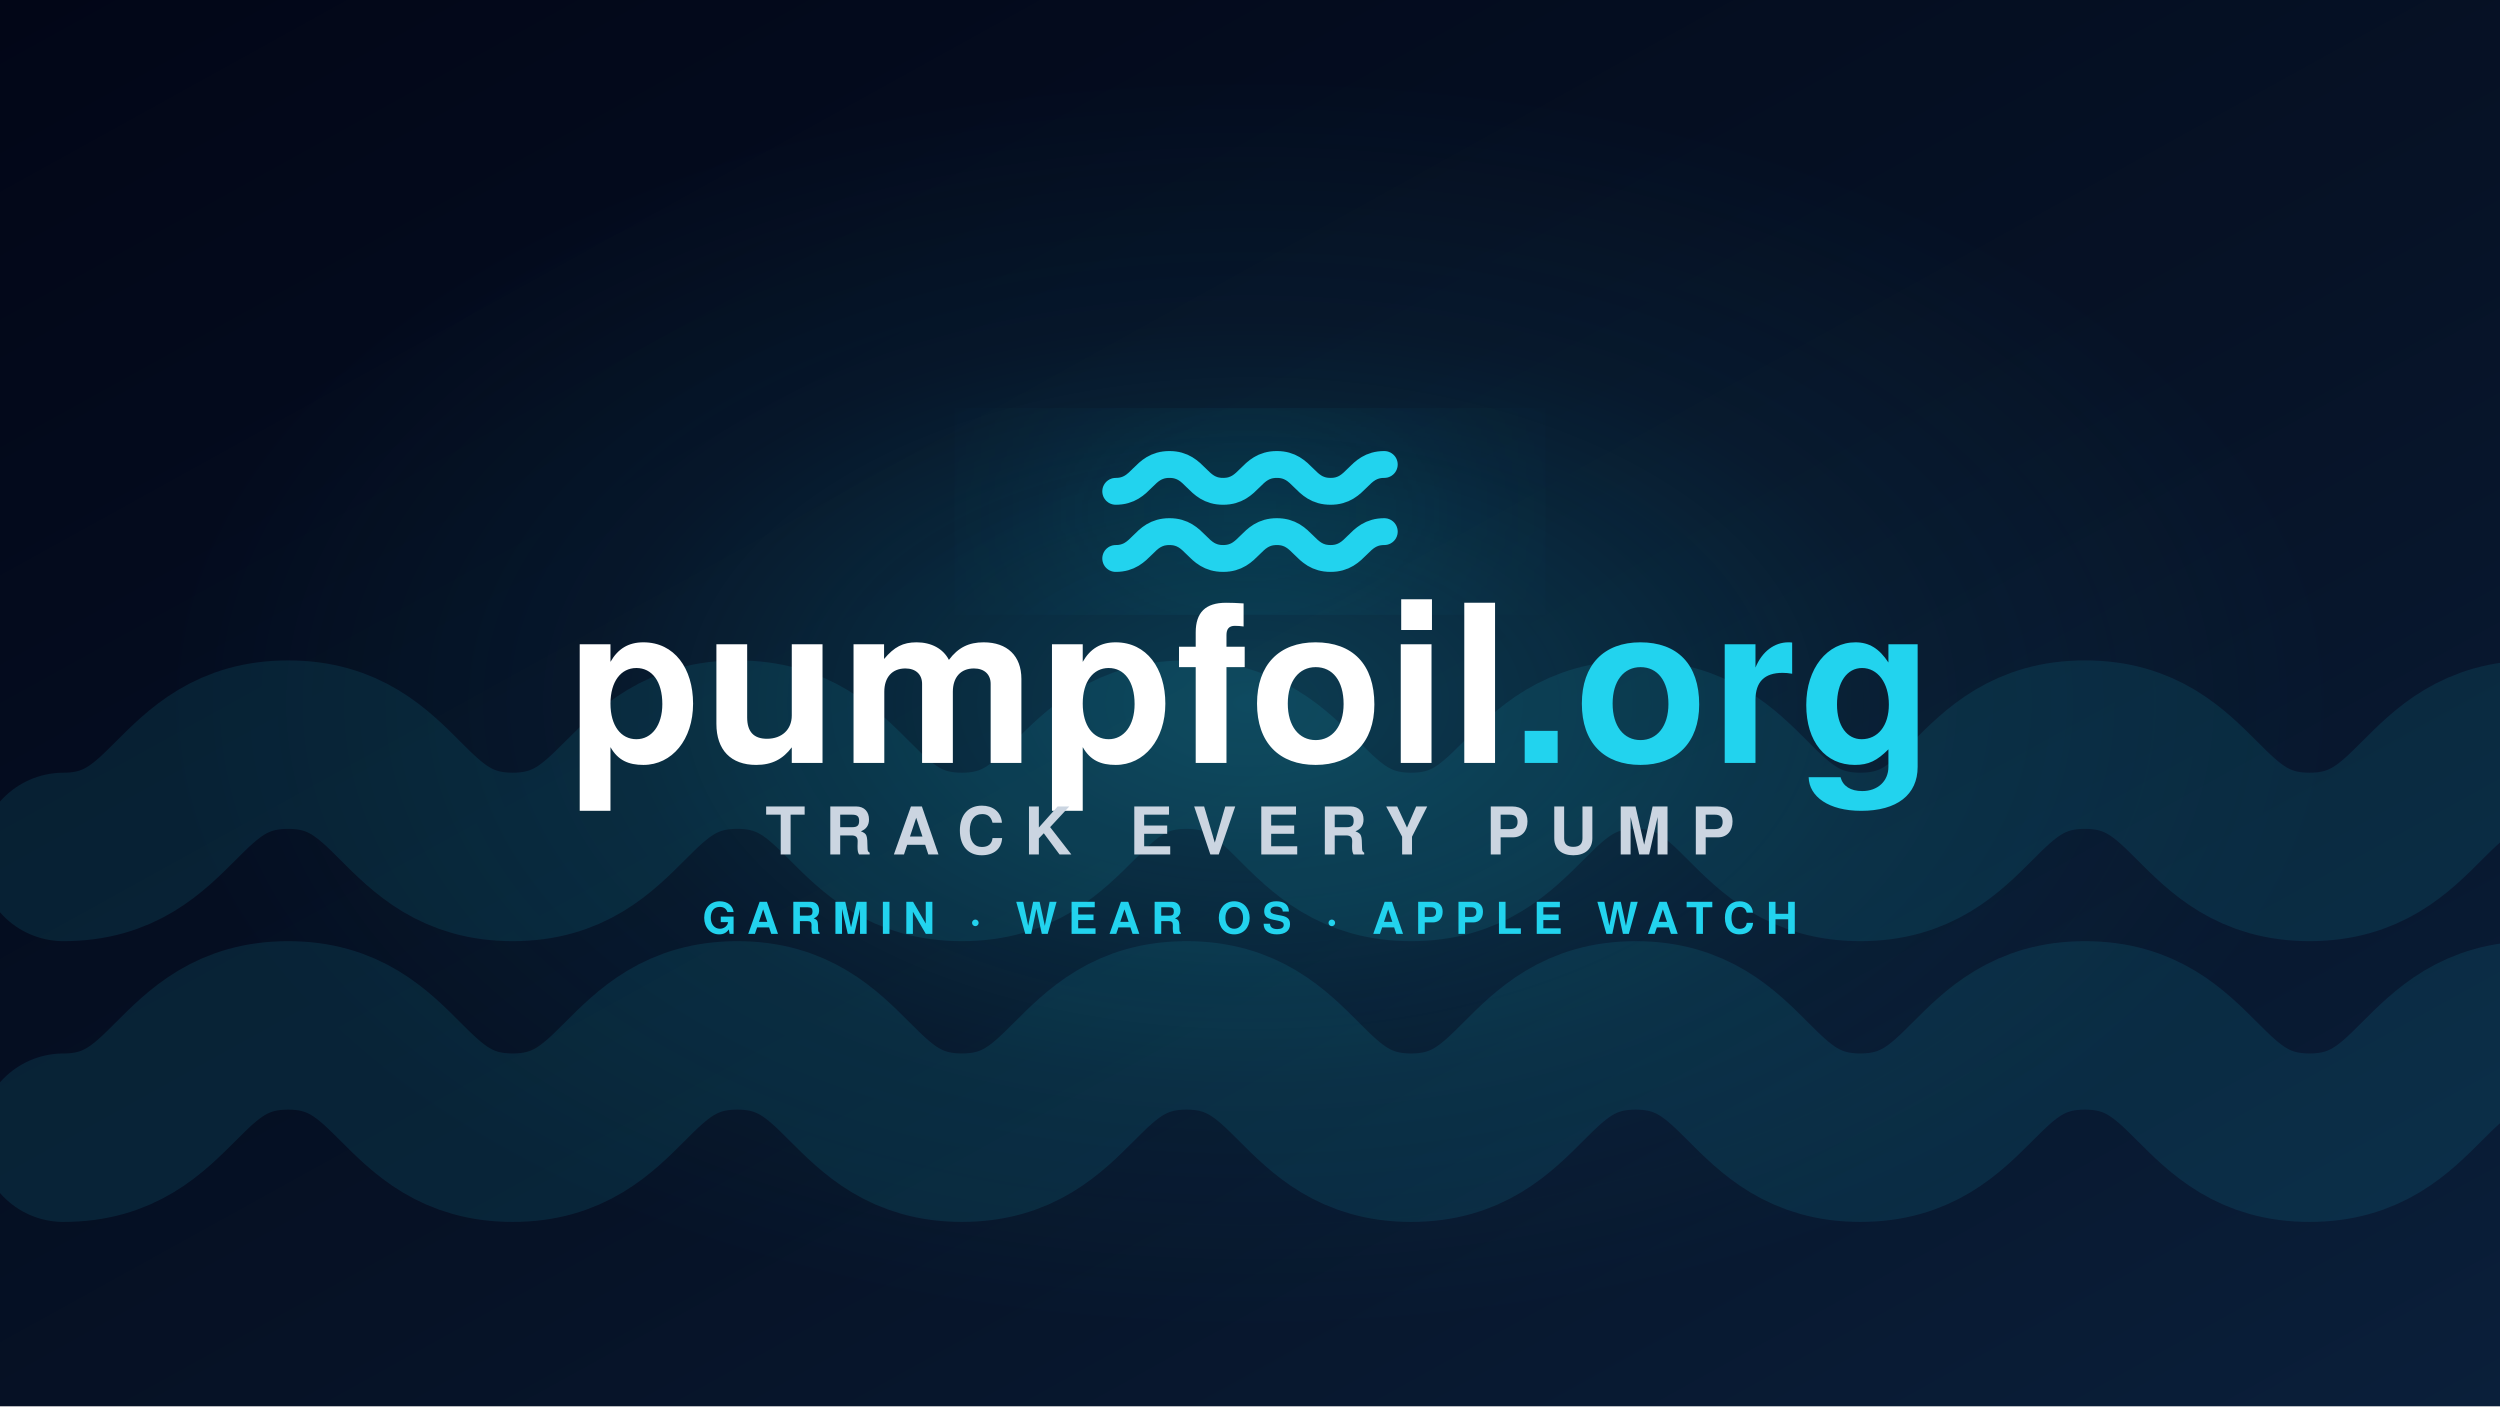
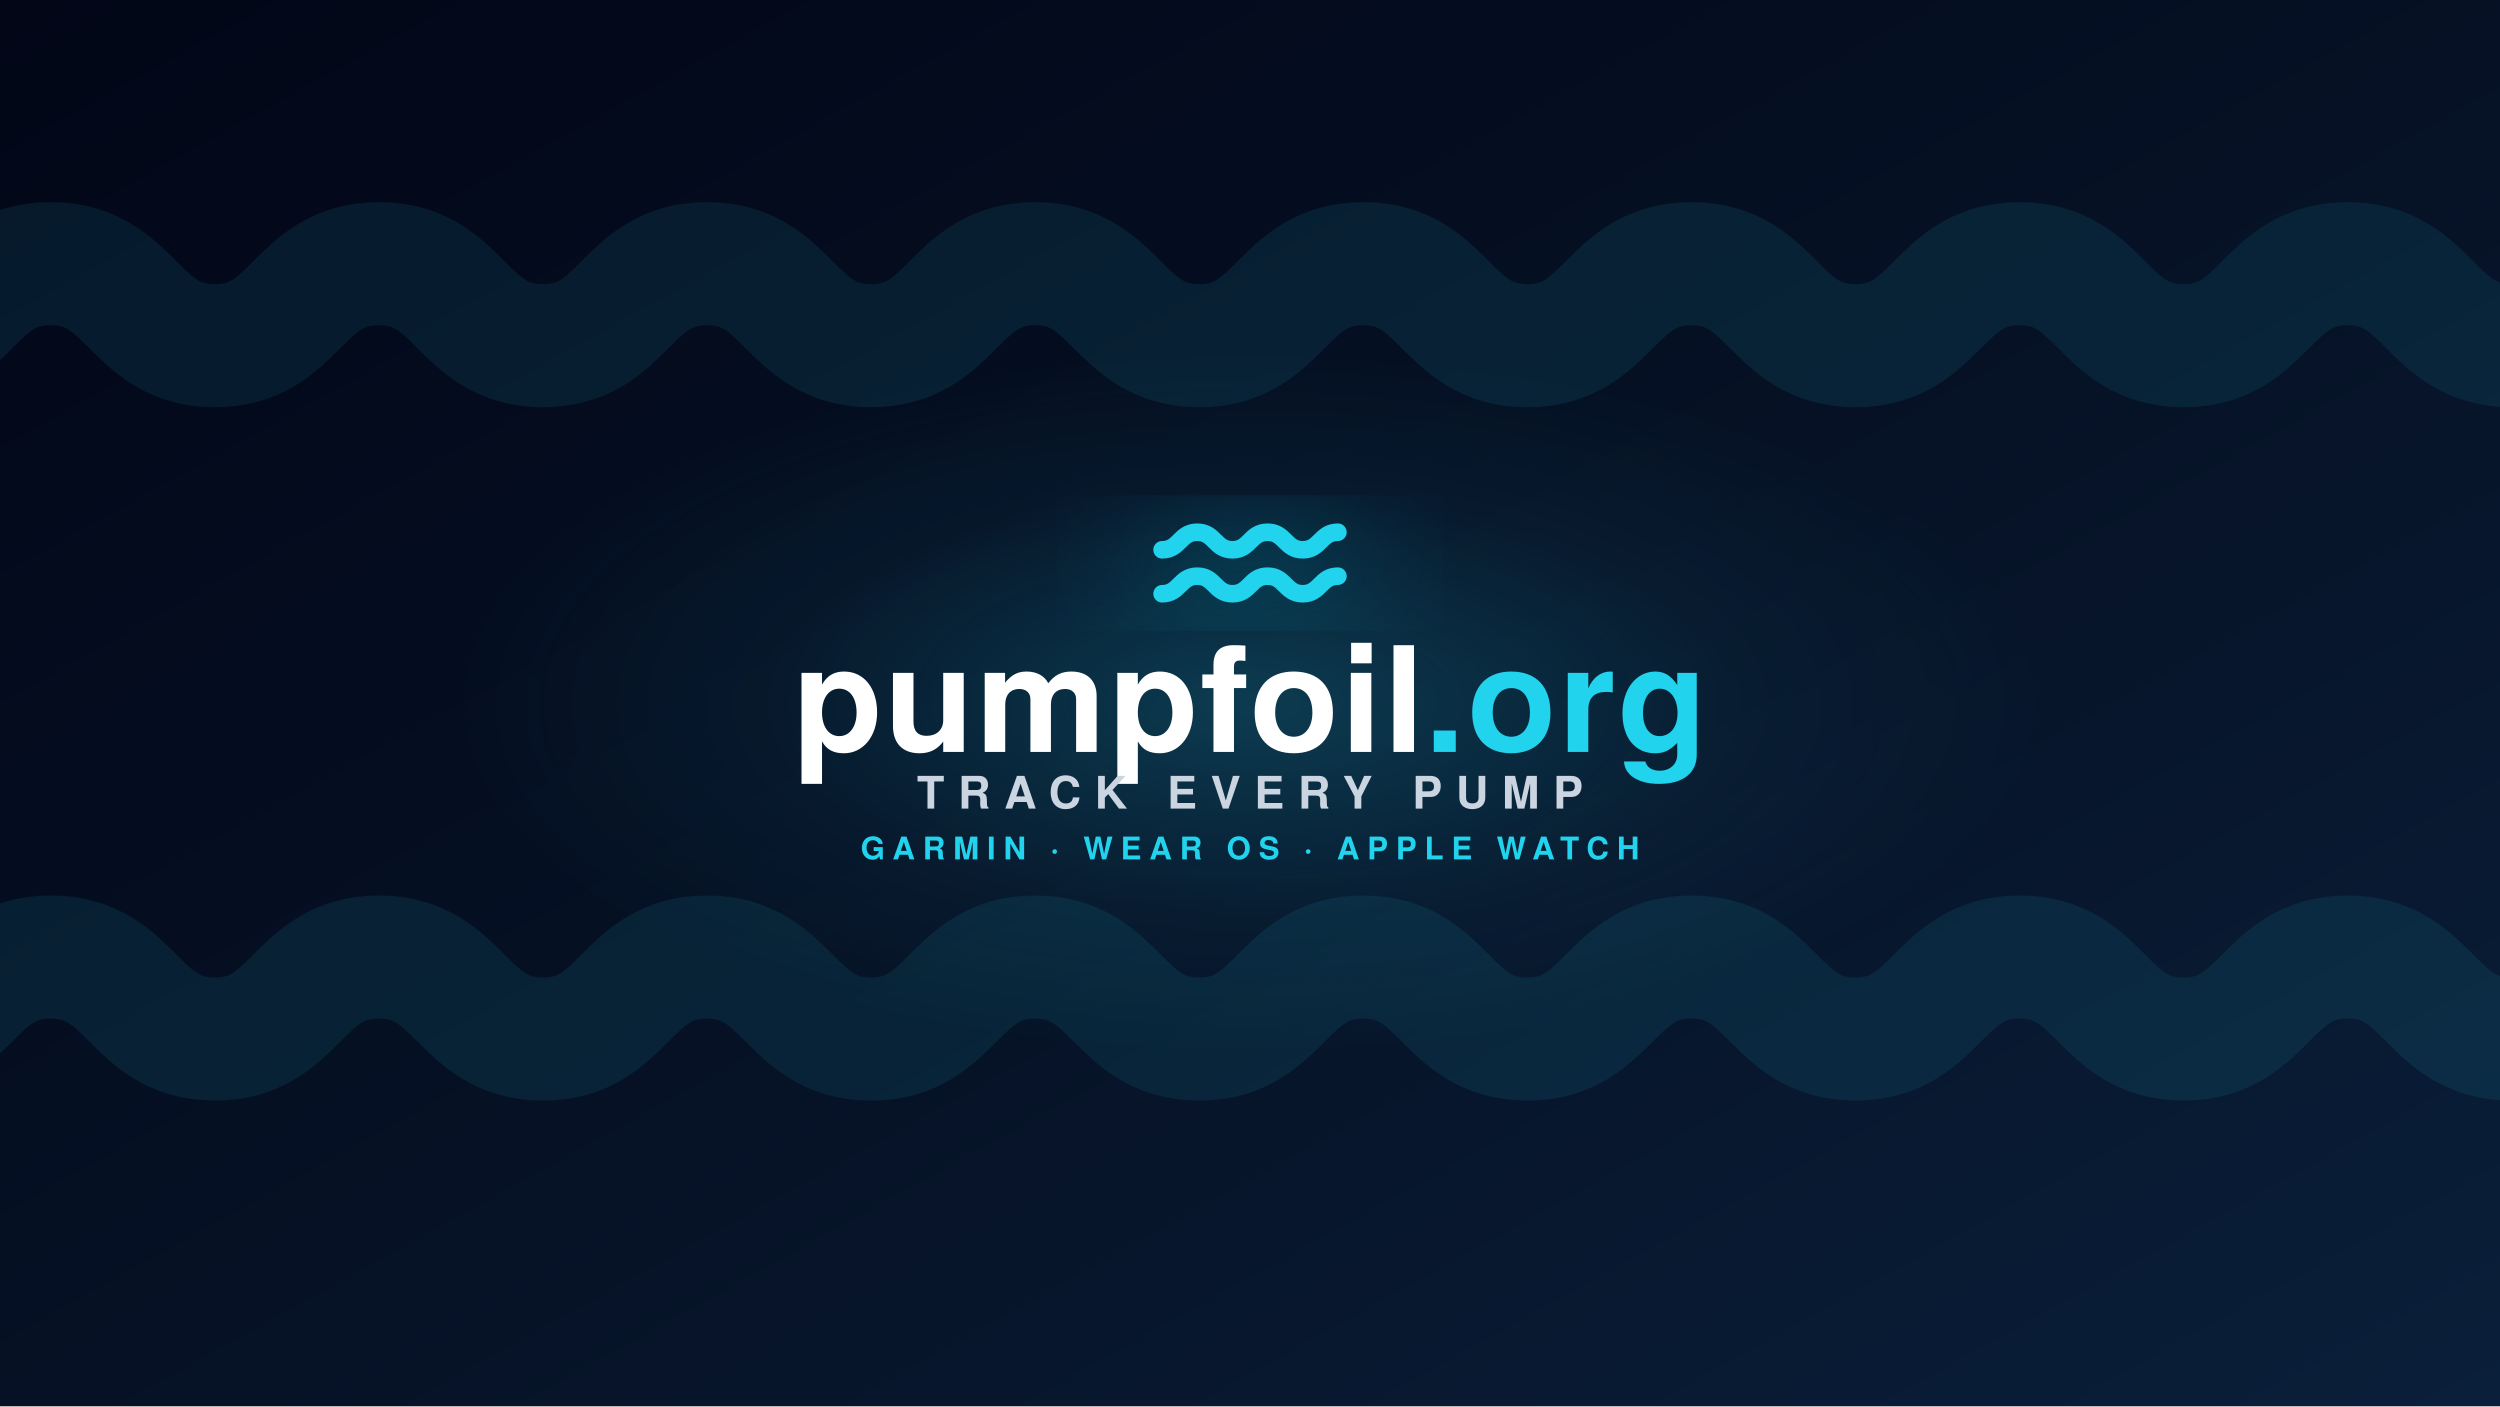
- <svg xmlns="http://www.w3.org/2000/svg" width="2048" height="1152" viewBox="0 0 2048 1152">
+ <svg xmlns="http://www.w3.org/2000/svg" width="2560" height="1440" viewBox="0 0 2560 1440">
  <defs>
    <linearGradient id="bg" x1="0" y1="0" x2="1" y2="1">
      <stop offset="0" stop-color="#020617" />
      <stop offset="0.55" stop-color="#061226" />
      <stop offset="1" stop-color="#0a1f3a" />
    </linearGradient>
    <radialGradient id="glow" cx="0.5" cy="0.5" r="0.5">
      <stop offset="0" stop-color="#22d3ee" stop-opacity="0.22" />
      <stop offset="0.6" stop-color="#22d3ee" stop-opacity="0.05" />
      <stop offset="1" stop-color="#22d3ee" stop-opacity="0" />
    </radialGradient>
    <filter id="wglow" x="-60%" y="-60%" width="220%" height="220%">
-       <feDropShadow dx="0" dy="0" stdDeviation="9" flood-color="#22d3ee" flood-opacity="0.6" />
+       <feDropShadow dx="0" dy="0" stdDeviation="8" flood-color="#22d3ee" flood-opacity="0.6" />
    </filter>
  </defs>
-   <rect width="2048" height="1152" fill="url(#bg)" />
-   <ellipse cx="1024" cy="576" rx="900" ry="520" fill="url(#glow)" />
-   <g opacity="0.10" stroke="#22d3ee" stroke-width="3" fill="none" stroke-linecap="round" stroke-linejoin="round">
-     <g transform="translate(-40,150) scale(46)">
+   <rect width="2560" height="1440" fill="url(#bg)" />
+   <ellipse cx="1280" cy="720" rx="820" ry="360" fill="url(#glow)" />
+   <g opacity="0.09" stroke="#22d3ee" stroke-width="3" fill="none" stroke-linecap="round" stroke-linejoin="round">
+     <g transform="translate(-200,-150) scale(42)">
      <path d="M2 12c2 0 2-2 4-2s2 2 4 2 2-2 4-2 2 2 4 2 2-2 4-2 2 2 4 2 2-2 4-2 2 2 4 2 2-2 4-2 2 2 4 2 2-2 4-2 2 2 4 2 2-2 4-2 2 2 4 2 2-2 4-2 2 2 4 2 2-2 4-2" />
    </g>
-     <g transform="translate(-40,150) scale(46)">
-       <path d="M2 17c2 0 2-2 4-2s2 2 4 2 2-2 4-2 2 2 4 2 2-2 4-2 2 2 4 2 2-2 4-2 2 2 4 2 2-2 4-2 2 2 4 2 2-2 4-2 2 2 4 2 2-2 4-2 2 2 4 2 2-2 4-2 2 2 4 2 2-2 4-2" />
+     <g transform="translate(-200,560) scale(42)">
+       <path d="M2 12c2 0 2-2 4-2s2 2 4 2 2-2 4-2 2 2 4 2 2-2 4-2 2 2 4 2 2-2 4-2 2 2 4 2 2-2 4-2 2 2 4 2 2-2 4-2 2 2 4 2 2-2 4-2 2 2 4 2 2-2 4-2 2 2 4 2 2-2 4-2" />
    </g>
  </g>
  <g text-anchor="middle" fill="#ffffff">
-     <g transform="translate(892,270.5) scale(11)" fill="none" stroke="#22d3ee" stroke-width="2" stroke-linecap="round" stroke-linejoin="round" filter="url(#wglow)">
+     <g transform="translate(1172,455) scale(9)" fill="none" stroke="#22d3ee" stroke-width="2" stroke-linecap="round" stroke-linejoin="round" filter="url(#wglow)">
      <path d="M2 12c2 0 2-2 4-2s2 2 4 2 2-2 4-2 2 2 4 2 2-2 4-2" />
      <path d="M2 17c2 0 2-2 4-2s2 2 4 2 2-2 4-2 2 2 4 2 2-2 4-2" />
    </g>
-     <text x="1024" y="625" font-family="Avenir Next, Helvetica Neue, sans-serif" font-weight="800" font-size="180" letter-spacing="2">pumpfoil<tspan fill="#22d3ee">.org</tspan>
+     <text x="1280" y="770" font-family="Avenir Next, Helvetica Neue, sans-serif" font-weight="800" font-size="150" letter-spacing="2">pumpfoil<tspan fill="#22d3ee">.org</tspan>
    </text>
-     <text x="1024" y="700" font-family="Avenir Next, Helvetica Neue, sans-serif" font-weight="600" font-size="54" fill="#cbd5e1" letter-spacing="16">TRACK EVERY PUMP</text>
-     <text x="1024" y="765" font-family="Avenir Next, Helvetica Neue, sans-serif" font-weight="700" font-size="36" fill="#22d3ee" letter-spacing="9">GARMIN · WEAR OS · APPLE WATCH</text>
+     <text x="1280" y="828" font-family="Avenir Next, Helvetica Neue, sans-serif" font-weight="600" font-size="46" fill="#cbd5e1" letter-spacing="14">TRACK EVERY PUMP</text>
+     <text x="1280" y="880" font-family="Avenir Next, Helvetica Neue, sans-serif" font-weight="700" font-size="32" fill="#22d3ee" letter-spacing="8">GARMIN · WEAR OS · APPLE WATCH</text>
  </g>
</svg>
